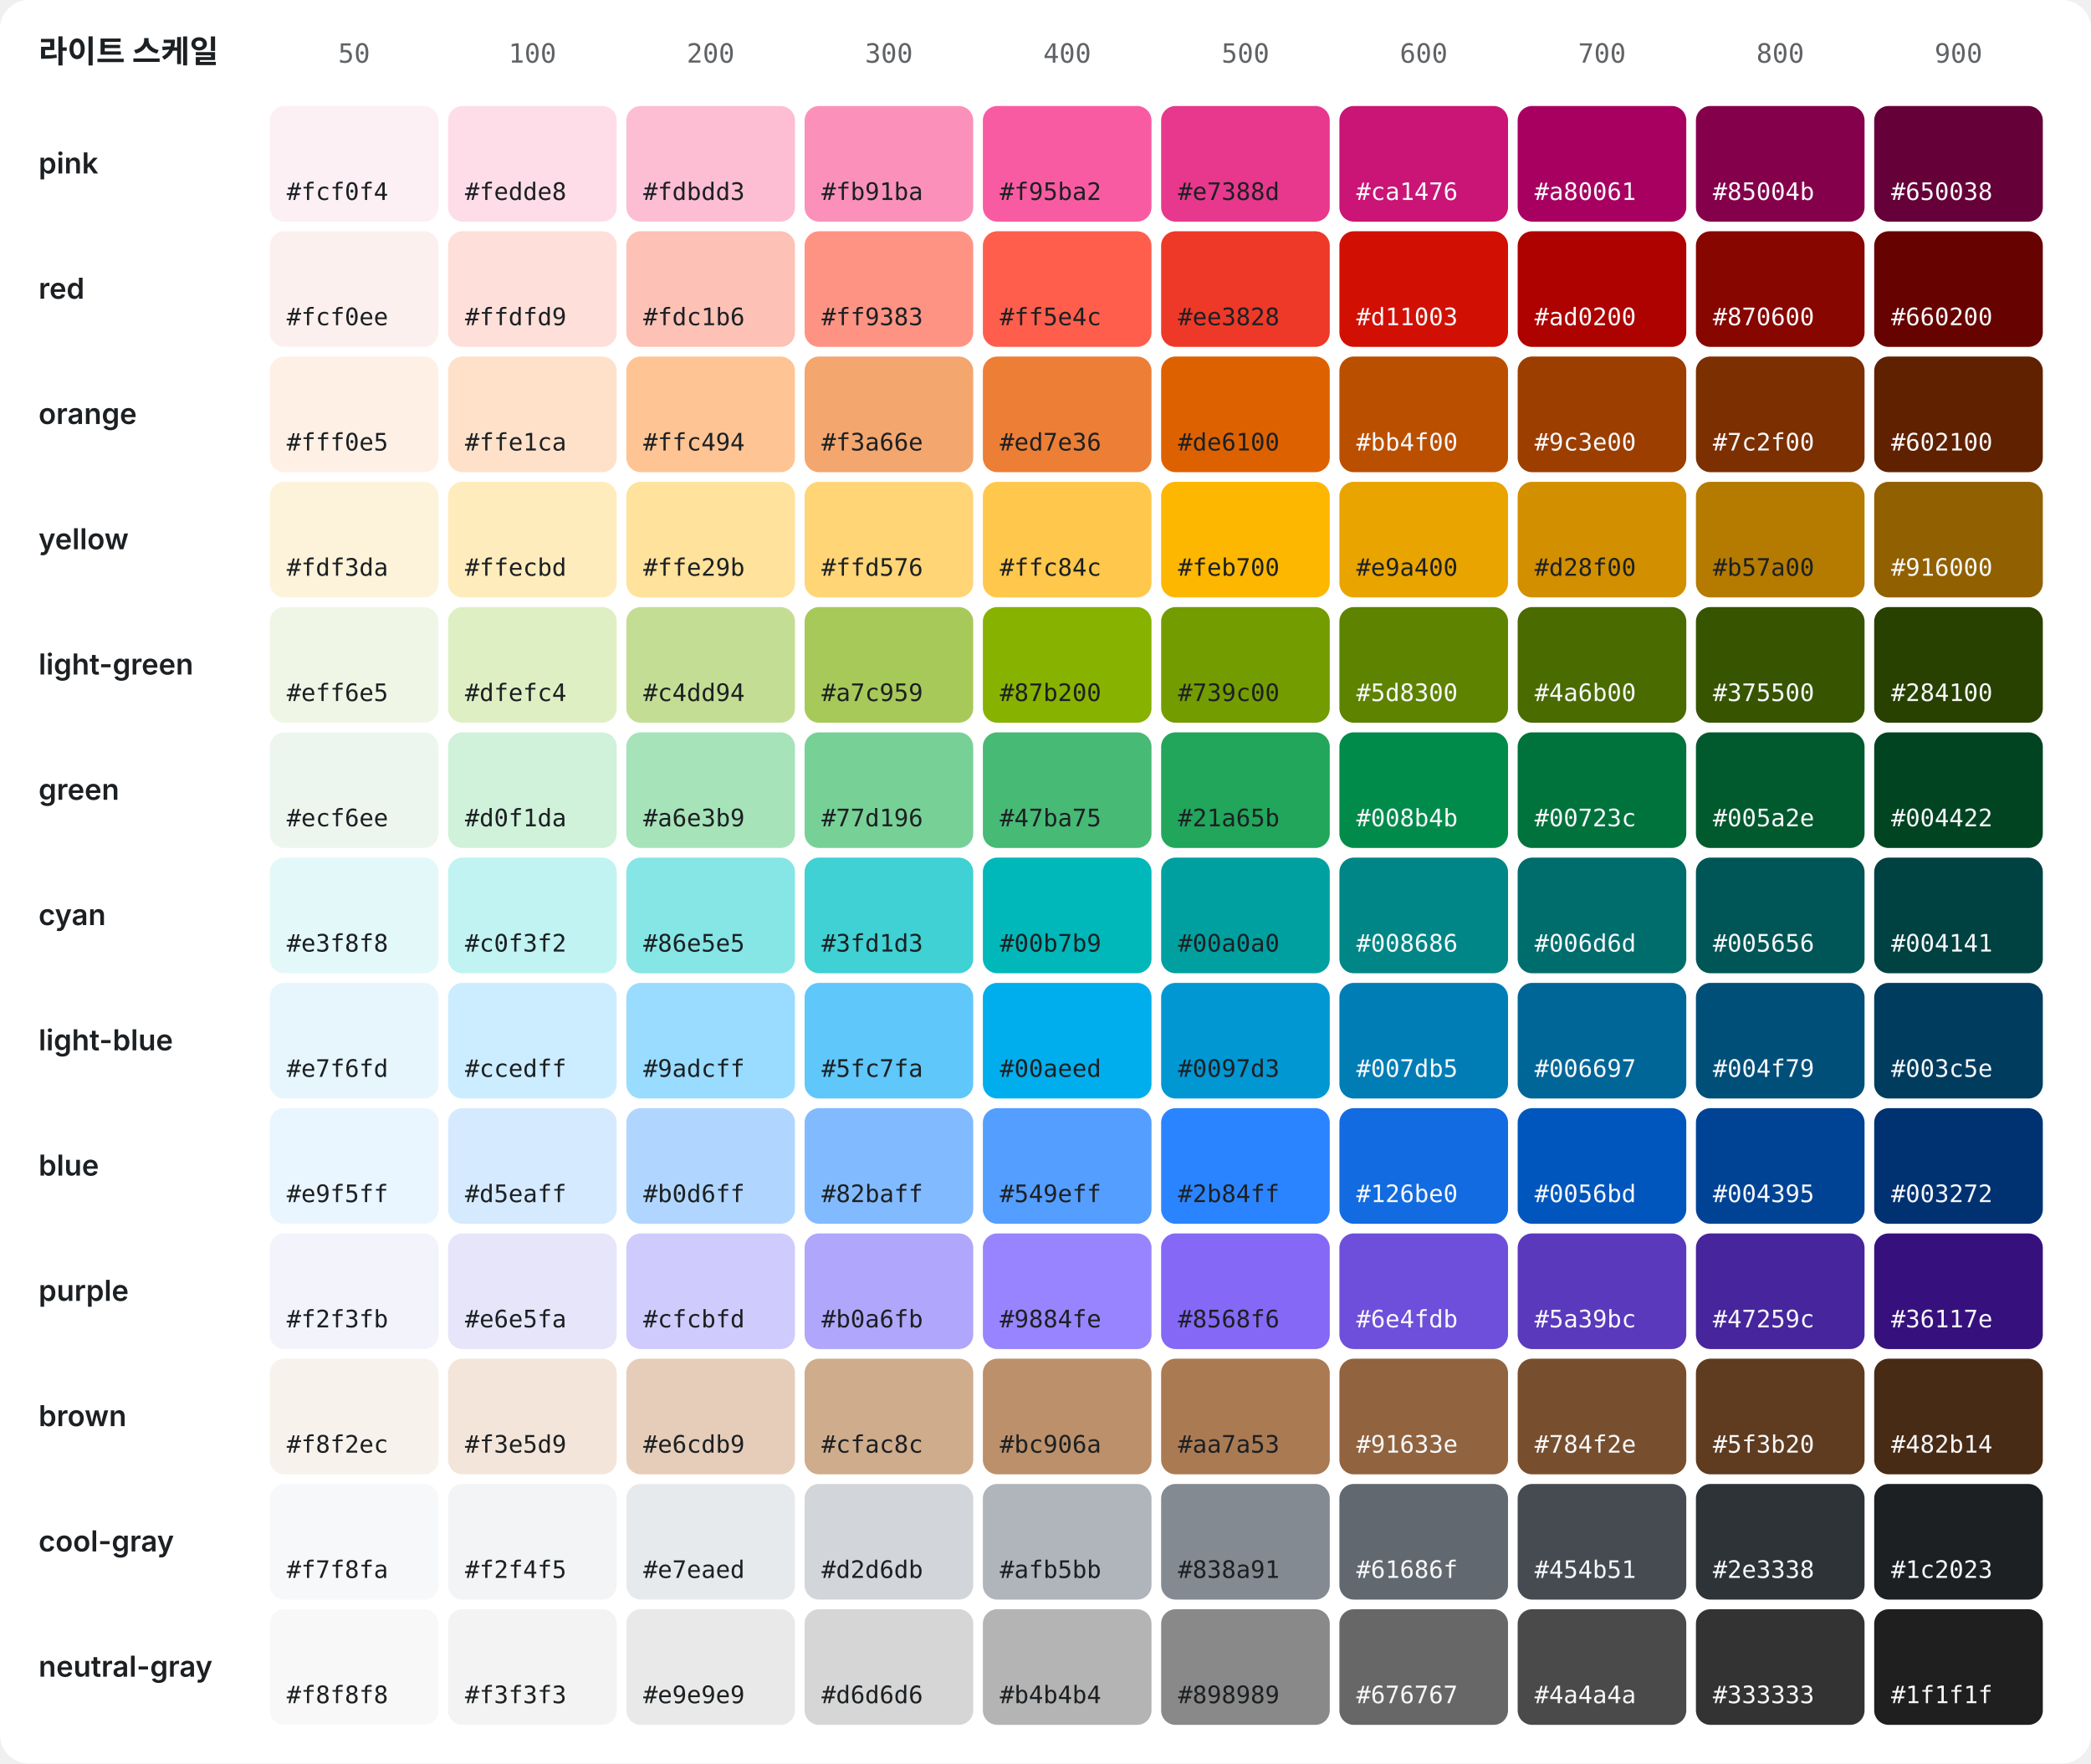
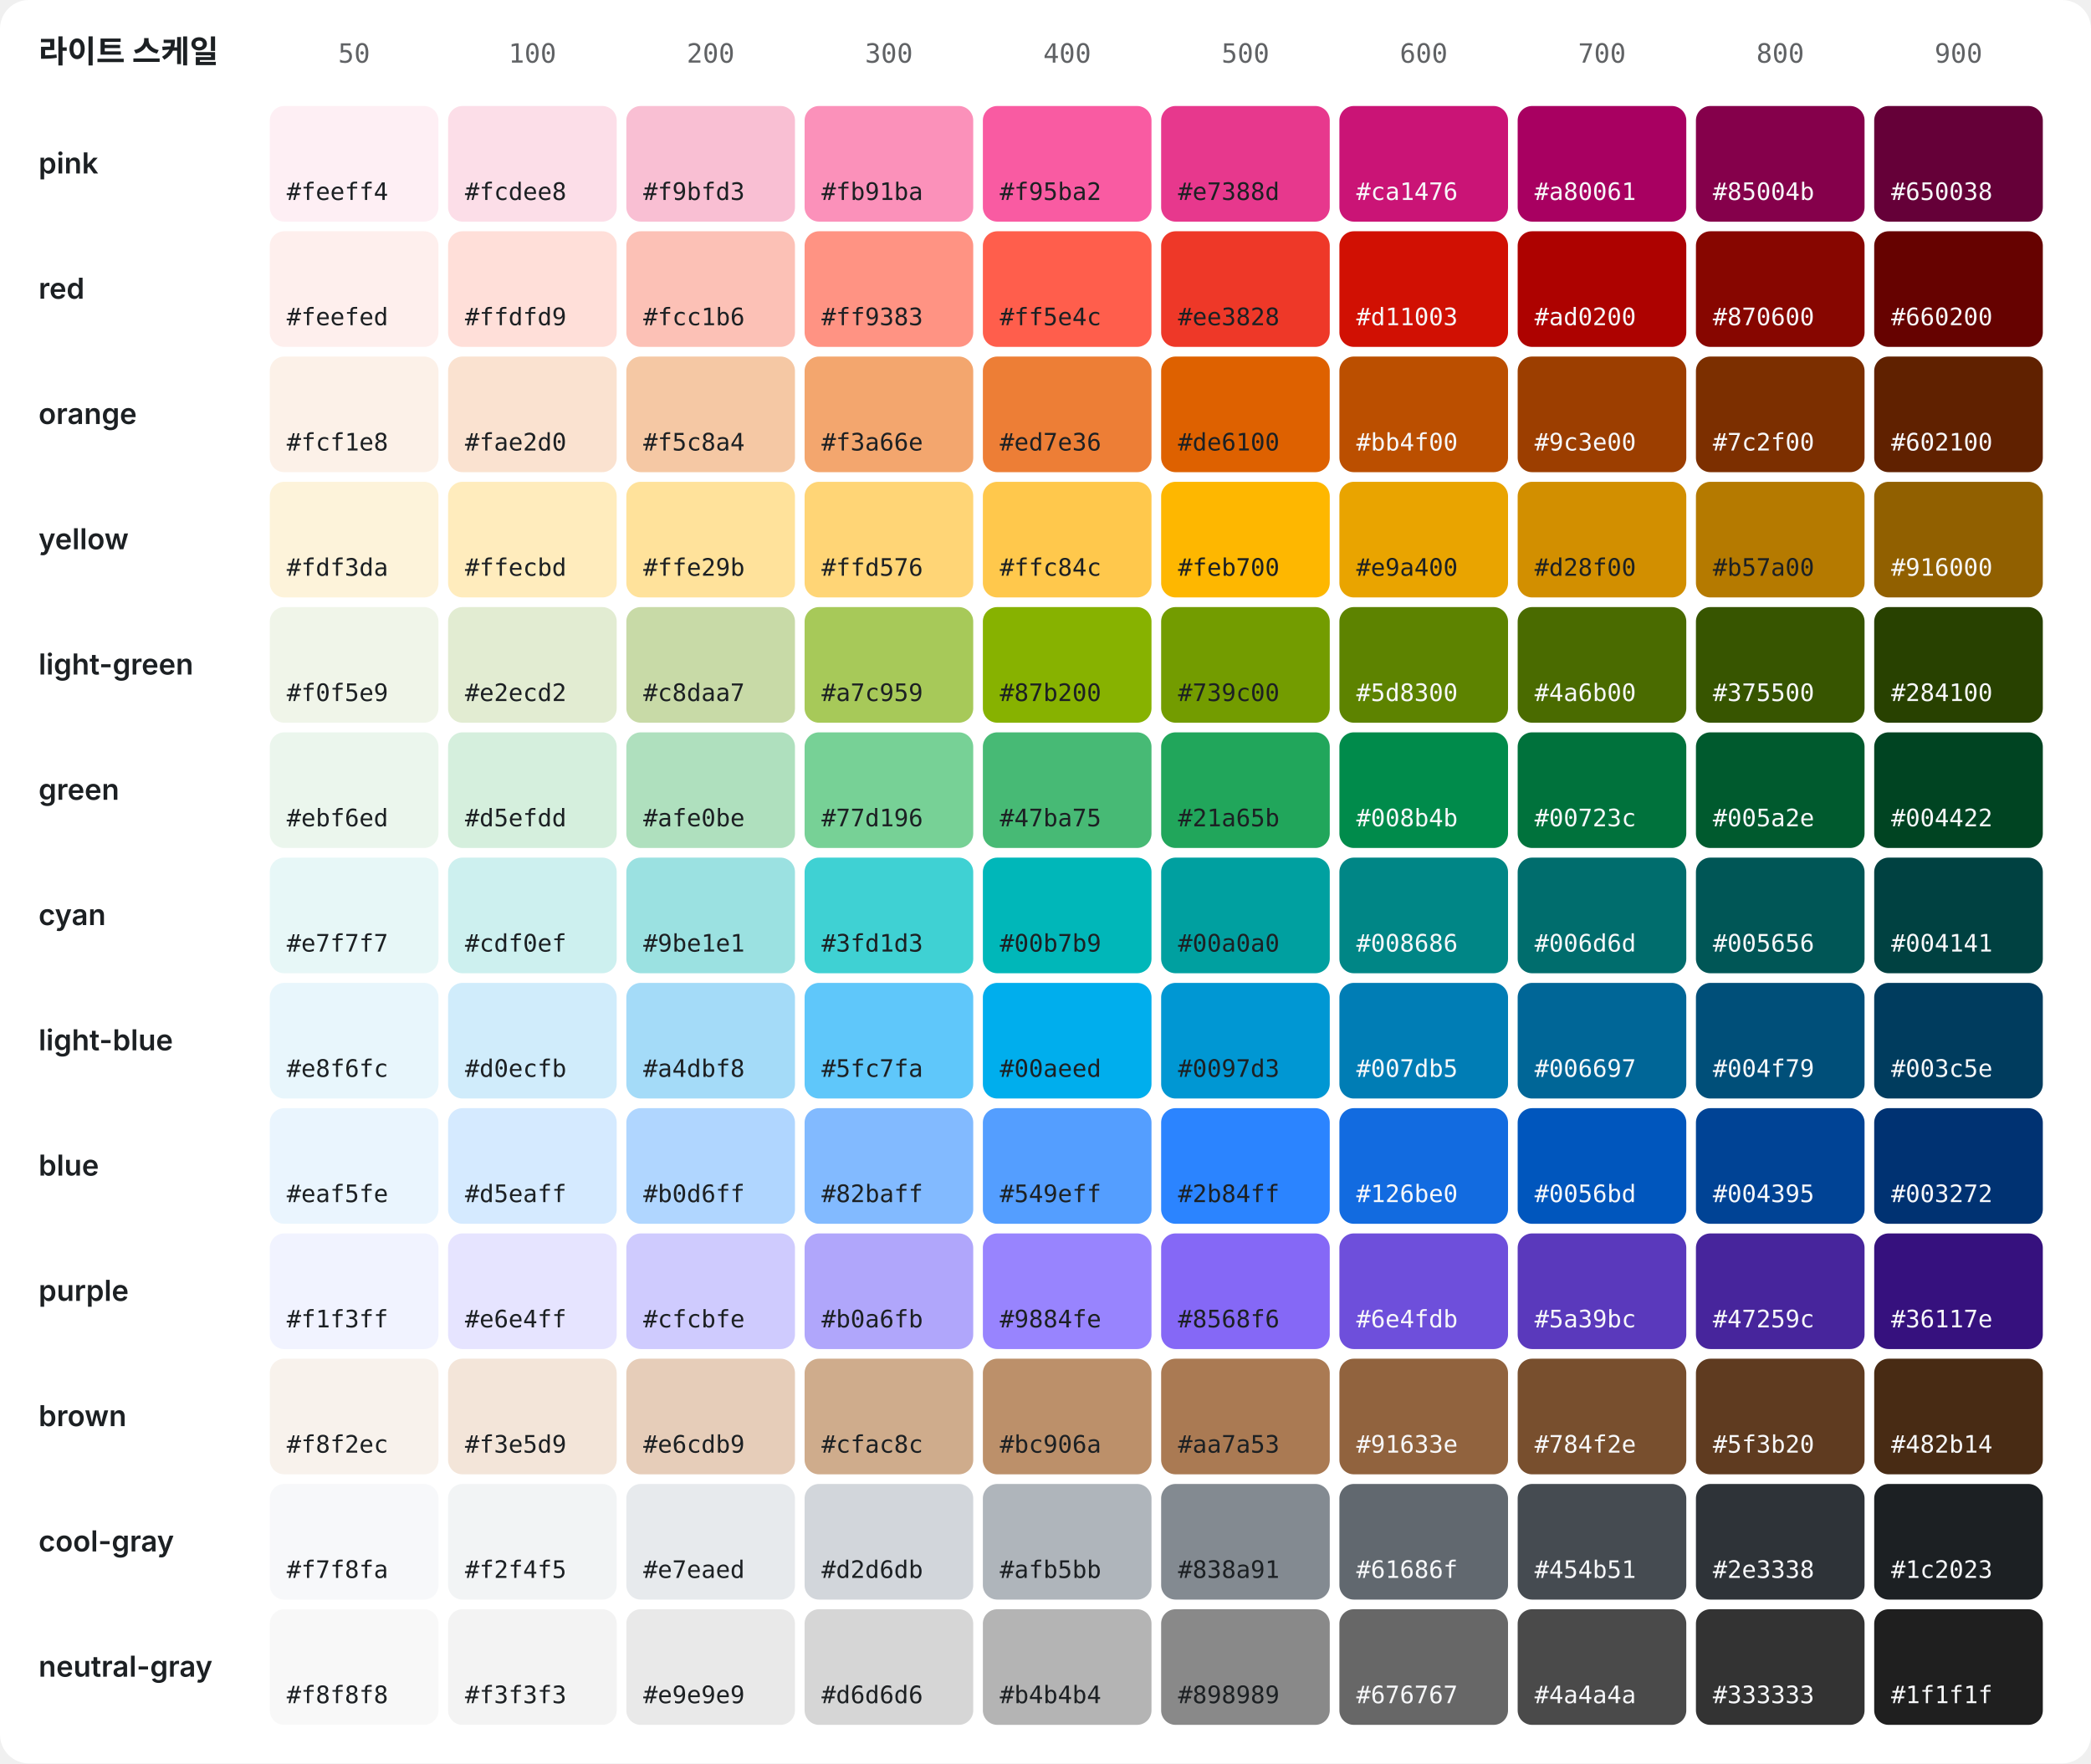
<svg xmlns="http://www.w3.org/2000/svg" width="868" height="732" viewBox="0 0 868 732">
  <rect width="868" height="732" rx="12" fill="#ffffff" />
  <text x="16" y="26" font-family="ui-sans-serif, system-ui, -apple-system, 'Apple SD Gothic Neo', sans-serif" font-size="13" font-weight="700" fill="#1c2023">라이트 스케일</text>
  <text x="147" y="26" text-anchor="middle" font-family="ui-monospace, SFMono-Regular, Menlo, monospace" font-size="11" fill="#1c2023" opacity="0.7">50</text>
  <text x="221" y="26" text-anchor="middle" font-family="ui-monospace, SFMono-Regular, Menlo, monospace" font-size="11" fill="#1c2023" opacity="0.7">100</text>
  <text x="295" y="26" text-anchor="middle" font-family="ui-monospace, SFMono-Regular, Menlo, monospace" font-size="11" fill="#1c2023" opacity="0.7">200</text>
  <text x="369" y="26" text-anchor="middle" font-family="ui-monospace, SFMono-Regular, Menlo, monospace" font-size="11" fill="#1c2023" opacity="0.7">300</text>
  <text x="443" y="26" text-anchor="middle" font-family="ui-monospace, SFMono-Regular, Menlo, monospace" font-size="11" fill="#1c2023" opacity="0.7">400</text>
  <text x="517" y="26" text-anchor="middle" font-family="ui-monospace, SFMono-Regular, Menlo, monospace" font-size="11" fill="#1c2023" opacity="0.7">500</text>
  <text x="591" y="26" text-anchor="middle" font-family="ui-monospace, SFMono-Regular, Menlo, monospace" font-size="11" fill="#1c2023" opacity="0.7">600</text>
  <text x="665" y="26" text-anchor="middle" font-family="ui-monospace, SFMono-Regular, Menlo, monospace" font-size="11" fill="#1c2023" opacity="0.7">700</text>
  <text x="739" y="26" text-anchor="middle" font-family="ui-monospace, SFMono-Regular, Menlo, monospace" font-size="11" fill="#1c2023" opacity="0.7">800</text>
  <text x="813" y="26" text-anchor="middle" font-family="ui-monospace, SFMono-Regular, Menlo, monospace" font-size="11" fill="#1c2023" opacity="0.7">900</text>
  <text x="16" y="72" font-family="ui-sans-serif, system-ui, -apple-system, 'Apple SD Gothic Neo', sans-serif" font-size="12" font-weight="600" fill="#1c2023">pink</text>
-   <rect x="112" y="44" width="70" height="48" rx="6" fill="#fcf0f4" />
-   <text x="119" y="83" font-family="ui-monospace, SFMono-Regular, Menlo, monospace" font-size="10" fill="#1c2023">#fcf0f4</text>
-   <rect x="186" y="44" width="70" height="48" rx="6" fill="#fedde8" />
-   <text x="193" y="83" font-family="ui-monospace, SFMono-Regular, Menlo, monospace" font-size="10" fill="#1c2023">#fedde8</text>
-   <rect x="260" y="44" width="70" height="48" rx="6" fill="#fdbdd3" />
-   <text x="267" y="83" font-family="ui-monospace, SFMono-Regular, Menlo, monospace" font-size="10" fill="#1c2023">#fdbdd3</text>
+   <rect x="112" y="44" width="70" height="48" rx="6" fill="#feeff4" />
+   <text x="119" y="83" font-family="ui-monospace, SFMono-Regular, Menlo, monospace" font-size="10" fill="#1c2023">#feeff4</text>
+   <rect x="186" y="44" width="70" height="48" rx="6" fill="#fcdee8" />
+   <text x="193" y="83" font-family="ui-monospace, SFMono-Regular, Menlo, monospace" font-size="10" fill="#1c2023">#fcdee8</text>
+   <rect x="260" y="44" width="70" height="48" rx="6" fill="#f9bfd3" />
+   <text x="267" y="83" font-family="ui-monospace, SFMono-Regular, Menlo, monospace" font-size="10" fill="#1c2023">#f9bfd3</text>
  <rect x="334" y="44" width="70" height="48" rx="6" fill="#fb91ba" />
  <text x="341" y="83" font-family="ui-monospace, SFMono-Regular, Menlo, monospace" font-size="10" fill="#1c2023">#fb91ba</text>
  <rect x="408" y="44" width="70" height="48" rx="6" fill="#f95ba2" />
  <text x="415" y="83" font-family="ui-monospace, SFMono-Regular, Menlo, monospace" font-size="10" fill="#1c2023">#f95ba2</text>
  <rect x="482" y="44" width="70" height="48" rx="6" fill="#e7388d" />
  <text x="489" y="83" font-family="ui-monospace, SFMono-Regular, Menlo, monospace" font-size="10" fill="#1c2023">#e7388d</text>
  <rect x="556" y="44" width="70" height="48" rx="6" fill="#ca1476" />
  <text x="563" y="83" font-family="ui-monospace, SFMono-Regular, Menlo, monospace" font-size="10" fill="#f7f8fa">#ca1476</text>
  <rect x="630" y="44" width="70" height="48" rx="6" fill="#a80061" />
  <text x="637" y="83" font-family="ui-monospace, SFMono-Regular, Menlo, monospace" font-size="10" fill="#f7f8fa">#a80061</text>
  <rect x="704" y="44" width="70" height="48" rx="6" fill="#85004b" />
  <text x="711" y="83" font-family="ui-monospace, SFMono-Regular, Menlo, monospace" font-size="10" fill="#f7f8fa">#85004b</text>
  <rect x="778" y="44" width="70" height="48" rx="6" fill="#650038" />
  <text x="785" y="83" font-family="ui-monospace, SFMono-Regular, Menlo, monospace" font-size="10" fill="#f7f8fa">#650038</text>
  <text x="16" y="124" font-family="ui-sans-serif, system-ui, -apple-system, 'Apple SD Gothic Neo', sans-serif" font-size="12" font-weight="600" fill="#1c2023">red</text>
-   <rect x="112" y="96" width="70" height="48" rx="6" fill="#fcf0ee" />
-   <text x="119" y="135" font-family="ui-monospace, SFMono-Regular, Menlo, monospace" font-size="10" fill="#1c2023">#fcf0ee</text>
+   <rect x="112" y="96" width="70" height="48" rx="6" fill="#feefed" />
+   <text x="119" y="135" font-family="ui-monospace, SFMono-Regular, Menlo, monospace" font-size="10" fill="#1c2023">#feefed</text>
  <rect x="186" y="96" width="70" height="48" rx="6" fill="#ffdfd9" />
  <text x="193" y="135" font-family="ui-monospace, SFMono-Regular, Menlo, monospace" font-size="10" fill="#1c2023">#ffdfd9</text>
-   <rect x="260" y="96" width="70" height="48" rx="6" fill="#fdc1b6" />
-   <text x="267" y="135" font-family="ui-monospace, SFMono-Regular, Menlo, monospace" font-size="10" fill="#1c2023">#fdc1b6</text>
+   <rect x="260" y="96" width="70" height="48" rx="6" fill="#fcc1b6" />
+   <text x="267" y="135" font-family="ui-monospace, SFMono-Regular, Menlo, monospace" font-size="10" fill="#1c2023">#fcc1b6</text>
  <rect x="334" y="96" width="70" height="48" rx="6" fill="#ff9383" />
  <text x="341" y="135" font-family="ui-monospace, SFMono-Regular, Menlo, monospace" font-size="10" fill="#1c2023">#ff9383</text>
  <rect x="408" y="96" width="70" height="48" rx="6" fill="#ff5e4c" />
  <text x="415" y="135" font-family="ui-monospace, SFMono-Regular, Menlo, monospace" font-size="10" fill="#1c2023">#ff5e4c</text>
  <rect x="482" y="96" width="70" height="48" rx="6" fill="#ee3828" />
  <text x="489" y="135" font-family="ui-monospace, SFMono-Regular, Menlo, monospace" font-size="10" fill="#1c2023">#ee3828</text>
  <rect x="556" y="96" width="70" height="48" rx="6" fill="#d11003" />
  <text x="563" y="135" font-family="ui-monospace, SFMono-Regular, Menlo, monospace" font-size="10" fill="#f7f8fa">#d11003</text>
  <rect x="630" y="96" width="70" height="48" rx="6" fill="#ad0200" />
  <text x="637" y="135" font-family="ui-monospace, SFMono-Regular, Menlo, monospace" font-size="10" fill="#f7f8fa">#ad0200</text>
  <rect x="704" y="96" width="70" height="48" rx="6" fill="#870600" />
  <text x="711" y="135" font-family="ui-monospace, SFMono-Regular, Menlo, monospace" font-size="10" fill="#f7f8fa">#870600</text>
  <rect x="778" y="96" width="70" height="48" rx="6" fill="#660200" />
  <text x="785" y="135" font-family="ui-monospace, SFMono-Regular, Menlo, monospace" font-size="10" fill="#f7f8fa">#660200</text>
  <text x="16" y="176" font-family="ui-sans-serif, system-ui, -apple-system, 'Apple SD Gothic Neo', sans-serif" font-size="12" font-weight="600" fill="#1c2023">orange</text>
-   <rect x="112" y="148" width="70" height="48" rx="6" fill="#fff0e5" />
-   <text x="119" y="187" font-family="ui-monospace, SFMono-Regular, Menlo, monospace" font-size="10" fill="#1c2023">#fff0e5</text>
-   <rect x="186" y="148" width="70" height="48" rx="6" fill="#ffe1ca" />
-   <text x="193" y="187" font-family="ui-monospace, SFMono-Regular, Menlo, monospace" font-size="10" fill="#1c2023">#ffe1ca</text>
-   <rect x="260" y="148" width="70" height="48" rx="6" fill="#ffc494" />
-   <text x="267" y="187" font-family="ui-monospace, SFMono-Regular, Menlo, monospace" font-size="10" fill="#1c2023">#ffc494</text>
+   <rect x="112" y="148" width="70" height="48" rx="6" fill="#fcf1e8" />
+   <text x="119" y="187" font-family="ui-monospace, SFMono-Regular, Menlo, monospace" font-size="10" fill="#1c2023">#fcf1e8</text>
+   <rect x="186" y="148" width="70" height="48" rx="6" fill="#fae2d0" />
+   <text x="193" y="187" font-family="ui-monospace, SFMono-Regular, Menlo, monospace" font-size="10" fill="#1c2023">#fae2d0</text>
+   <rect x="260" y="148" width="70" height="48" rx="6" fill="#f5c8a4" />
+   <text x="267" y="187" font-family="ui-monospace, SFMono-Regular, Menlo, monospace" font-size="10" fill="#1c2023">#f5c8a4</text>
  <rect x="334" y="148" width="70" height="48" rx="6" fill="#f3a66e" />
  <text x="341" y="187" font-family="ui-monospace, SFMono-Regular, Menlo, monospace" font-size="10" fill="#1c2023">#f3a66e</text>
  <rect x="408" y="148" width="70" height="48" rx="6" fill="#ed7e36" />
  <text x="415" y="187" font-family="ui-monospace, SFMono-Regular, Menlo, monospace" font-size="10" fill="#1c2023">#ed7e36</text>
  <rect x="482" y="148" width="70" height="48" rx="6" fill="#de6100" />
  <text x="489" y="187" font-family="ui-monospace, SFMono-Regular, Menlo, monospace" font-size="10" fill="#1c2023">#de6100</text>
  <rect x="556" y="148" width="70" height="48" rx="6" fill="#bb4f00" />
  <text x="563" y="187" font-family="ui-monospace, SFMono-Regular, Menlo, monospace" font-size="10" fill="#f7f8fa">#bb4f00</text>
  <rect x="630" y="148" width="70" height="48" rx="6" fill="#9c3e00" />
  <text x="637" y="187" font-family="ui-monospace, SFMono-Regular, Menlo, monospace" font-size="10" fill="#f7f8fa">#9c3e00</text>
  <rect x="704" y="148" width="70" height="48" rx="6" fill="#7c2f00" />
  <text x="711" y="187" font-family="ui-monospace, SFMono-Regular, Menlo, monospace" font-size="10" fill="#f7f8fa">#7c2f00</text>
  <rect x="778" y="148" width="70" height="48" rx="6" fill="#602100" />
  <text x="785" y="187" font-family="ui-monospace, SFMono-Regular, Menlo, monospace" font-size="10" fill="#f7f8fa">#602100</text>
  <text x="16" y="228" font-family="ui-sans-serif, system-ui, -apple-system, 'Apple SD Gothic Neo', sans-serif" font-size="12" font-weight="600" fill="#1c2023">yellow</text>
  <rect x="112" y="200" width="70" height="48" rx="6" fill="#fdf3da" />
  <text x="119" y="239" font-family="ui-monospace, SFMono-Regular, Menlo, monospace" font-size="10" fill="#1c2023">#fdf3da</text>
  <rect x="186" y="200" width="70" height="48" rx="6" fill="#ffecbd" />
  <text x="193" y="239" font-family="ui-monospace, SFMono-Regular, Menlo, monospace" font-size="10" fill="#1c2023">#ffecbd</text>
  <rect x="260" y="200" width="70" height="48" rx="6" fill="#ffe29b" />
  <text x="267" y="239" font-family="ui-monospace, SFMono-Regular, Menlo, monospace" font-size="10" fill="#1c2023">#ffe29b</text>
  <rect x="334" y="200" width="70" height="48" rx="6" fill="#ffd576" />
  <text x="341" y="239" font-family="ui-monospace, SFMono-Regular, Menlo, monospace" font-size="10" fill="#1c2023">#ffd576</text>
  <rect x="408" y="200" width="70" height="48" rx="6" fill="#ffc84c" />
  <text x="415" y="239" font-family="ui-monospace, SFMono-Regular, Menlo, monospace" font-size="10" fill="#1c2023">#ffc84c</text>
  <rect x="482" y="200" width="70" height="48" rx="6" fill="#feb700" />
  <text x="489" y="239" font-family="ui-monospace, SFMono-Regular, Menlo, monospace" font-size="10" fill="#1c2023">#feb700</text>
  <rect x="556" y="200" width="70" height="48" rx="6" fill="#e9a400" />
  <text x="563" y="239" font-family="ui-monospace, SFMono-Regular, Menlo, monospace" font-size="10" fill="#1c2023">#e9a400</text>
  <rect x="630" y="200" width="70" height="48" rx="6" fill="#d28f00" />
  <text x="637" y="239" font-family="ui-monospace, SFMono-Regular, Menlo, monospace" font-size="10" fill="#1c2023">#d28f00</text>
  <rect x="704" y="200" width="70" height="48" rx="6" fill="#b57a00" />
  <text x="711" y="239" font-family="ui-monospace, SFMono-Regular, Menlo, monospace" font-size="10" fill="#1c2023">#b57a00</text>
  <rect x="778" y="200" width="70" height="48" rx="6" fill="#916000" />
  <text x="785" y="239" font-family="ui-monospace, SFMono-Regular, Menlo, monospace" font-size="10" fill="#f7f8fa">#916000</text>
  <text x="16" y="280" font-family="ui-sans-serif, system-ui, -apple-system, 'Apple SD Gothic Neo', sans-serif" font-size="12" font-weight="600" fill="#1c2023">light-green</text>
-   <rect x="112" y="252" width="70" height="48" rx="6" fill="#eff6e5" />
-   <text x="119" y="291" font-family="ui-monospace, SFMono-Regular, Menlo, monospace" font-size="10" fill="#1c2023">#eff6e5</text>
-   <rect x="186" y="252" width="70" height="48" rx="6" fill="#dfefc4" />
-   <text x="193" y="291" font-family="ui-monospace, SFMono-Regular, Menlo, monospace" font-size="10" fill="#1c2023">#dfefc4</text>
-   <rect x="260" y="252" width="70" height="48" rx="6" fill="#c4dd94" />
-   <text x="267" y="291" font-family="ui-monospace, SFMono-Regular, Menlo, monospace" font-size="10" fill="#1c2023">#c4dd94</text>
+   <rect x="112" y="252" width="70" height="48" rx="6" fill="#f0f5e9" />
+   <text x="119" y="291" font-family="ui-monospace, SFMono-Regular, Menlo, monospace" font-size="10" fill="#1c2023">#f0f5e9</text>
+   <rect x="186" y="252" width="70" height="48" rx="6" fill="#e2ecd2" />
+   <text x="193" y="291" font-family="ui-monospace, SFMono-Regular, Menlo, monospace" font-size="10" fill="#1c2023">#e2ecd2</text>
+   <rect x="260" y="252" width="70" height="48" rx="6" fill="#c8daa7" />
+   <text x="267" y="291" font-family="ui-monospace, SFMono-Regular, Menlo, monospace" font-size="10" fill="#1c2023">#c8daa7</text>
  <rect x="334" y="252" width="70" height="48" rx="6" fill="#a7c959" />
  <text x="341" y="291" font-family="ui-monospace, SFMono-Regular, Menlo, monospace" font-size="10" fill="#1c2023">#a7c959</text>
  <rect x="408" y="252" width="70" height="48" rx="6" fill="#87b200" />
  <text x="415" y="291" font-family="ui-monospace, SFMono-Regular, Menlo, monospace" font-size="10" fill="#1c2023">#87b200</text>
  <rect x="482" y="252" width="70" height="48" rx="6" fill="#739c00" />
  <text x="489" y="291" font-family="ui-monospace, SFMono-Regular, Menlo, monospace" font-size="10" fill="#1c2023">#739c00</text>
  <rect x="556" y="252" width="70" height="48" rx="6" fill="#5d8300" />
  <text x="563" y="291" font-family="ui-monospace, SFMono-Regular, Menlo, monospace" font-size="10" fill="#f7f8fa">#5d8300</text>
  <rect x="630" y="252" width="70" height="48" rx="6" fill="#4a6b00" />
  <text x="637" y="291" font-family="ui-monospace, SFMono-Regular, Menlo, monospace" font-size="10" fill="#f7f8fa">#4a6b00</text>
  <rect x="704" y="252" width="70" height="48" rx="6" fill="#375500" />
  <text x="711" y="291" font-family="ui-monospace, SFMono-Regular, Menlo, monospace" font-size="10" fill="#f7f8fa">#375500</text>
  <rect x="778" y="252" width="70" height="48" rx="6" fill="#284100" />
  <text x="785" y="291" font-family="ui-monospace, SFMono-Regular, Menlo, monospace" font-size="10" fill="#f7f8fa">#284100</text>
  <text x="16" y="332" font-family="ui-sans-serif, system-ui, -apple-system, 'Apple SD Gothic Neo', sans-serif" font-size="12" font-weight="600" fill="#1c2023">green</text>
-   <rect x="112" y="304" width="70" height="48" rx="6" fill="#ecf6ee" />
-   <text x="119" y="343" font-family="ui-monospace, SFMono-Regular, Menlo, monospace" font-size="10" fill="#1c2023">#ecf6ee</text>
-   <rect x="186" y="304" width="70" height="48" rx="6" fill="#d0f1da" />
-   <text x="193" y="343" font-family="ui-monospace, SFMono-Regular, Menlo, monospace" font-size="10" fill="#1c2023">#d0f1da</text>
-   <rect x="260" y="304" width="70" height="48" rx="6" fill="#a6e3b9" />
-   <text x="267" y="343" font-family="ui-monospace, SFMono-Regular, Menlo, monospace" font-size="10" fill="#1c2023">#a6e3b9</text>
+   <rect x="112" y="304" width="70" height="48" rx="6" fill="#ebf6ed" />
+   <text x="119" y="343" font-family="ui-monospace, SFMono-Regular, Menlo, monospace" font-size="10" fill="#1c2023">#ebf6ed</text>
+   <rect x="186" y="304" width="70" height="48" rx="6" fill="#d5efdd" />
+   <text x="193" y="343" font-family="ui-monospace, SFMono-Regular, Menlo, monospace" font-size="10" fill="#1c2023">#d5efdd</text>
+   <rect x="260" y="304" width="70" height="48" rx="6" fill="#afe0be" />
+   <text x="267" y="343" font-family="ui-monospace, SFMono-Regular, Menlo, monospace" font-size="10" fill="#1c2023">#afe0be</text>
  <rect x="334" y="304" width="70" height="48" rx="6" fill="#77d196" />
  <text x="341" y="343" font-family="ui-monospace, SFMono-Regular, Menlo, monospace" font-size="10" fill="#1c2023">#77d196</text>
  <rect x="408" y="304" width="70" height="48" rx="6" fill="#47ba75" />
  <text x="415" y="343" font-family="ui-monospace, SFMono-Regular, Menlo, monospace" font-size="10" fill="#1c2023">#47ba75</text>
  <rect x="482" y="304" width="70" height="48" rx="6" fill="#21a65b" />
  <text x="489" y="343" font-family="ui-monospace, SFMono-Regular, Menlo, monospace" font-size="10" fill="#1c2023">#21a65b</text>
  <rect x="556" y="304" width="70" height="48" rx="6" fill="#008b4b" />
  <text x="563" y="343" font-family="ui-monospace, SFMono-Regular, Menlo, monospace" font-size="10" fill="#f7f8fa">#008b4b</text>
  <rect x="630" y="304" width="70" height="48" rx="6" fill="#00723c" />
  <text x="637" y="343" font-family="ui-monospace, SFMono-Regular, Menlo, monospace" font-size="10" fill="#f7f8fa">#00723c</text>
  <rect x="704" y="304" width="70" height="48" rx="6" fill="#005a2e" />
  <text x="711" y="343" font-family="ui-monospace, SFMono-Regular, Menlo, monospace" font-size="10" fill="#f7f8fa">#005a2e</text>
  <rect x="778" y="304" width="70" height="48" rx="6" fill="#004422" />
  <text x="785" y="343" font-family="ui-monospace, SFMono-Regular, Menlo, monospace" font-size="10" fill="#f7f8fa">#004422</text>
  <text x="16" y="384" font-family="ui-sans-serif, system-ui, -apple-system, 'Apple SD Gothic Neo', sans-serif" font-size="12" font-weight="600" fill="#1c2023">cyan</text>
-   <rect x="112" y="356" width="70" height="48" rx="6" fill="#e3f8f8" />
-   <text x="119" y="395" font-family="ui-monospace, SFMono-Regular, Menlo, monospace" font-size="10" fill="#1c2023">#e3f8f8</text>
-   <rect x="186" y="356" width="70" height="48" rx="6" fill="#c0f3f2" />
-   <text x="193" y="395" font-family="ui-monospace, SFMono-Regular, Menlo, monospace" font-size="10" fill="#1c2023">#c0f3f2</text>
-   <rect x="260" y="356" width="70" height="48" rx="6" fill="#86e5e5" />
-   <text x="267" y="395" font-family="ui-monospace, SFMono-Regular, Menlo, monospace" font-size="10" fill="#1c2023">#86e5e5</text>
+   <rect x="112" y="356" width="70" height="48" rx="6" fill="#e7f7f7" />
+   <text x="119" y="395" font-family="ui-monospace, SFMono-Regular, Menlo, monospace" font-size="10" fill="#1c2023">#e7f7f7</text>
+   <rect x="186" y="356" width="70" height="48" rx="6" fill="#cdf0ef" />
+   <text x="193" y="395" font-family="ui-monospace, SFMono-Regular, Menlo, monospace" font-size="10" fill="#1c2023">#cdf0ef</text>
+   <rect x="260" y="356" width="70" height="48" rx="6" fill="#9be1e1" />
+   <text x="267" y="395" font-family="ui-monospace, SFMono-Regular, Menlo, monospace" font-size="10" fill="#1c2023">#9be1e1</text>
  <rect x="334" y="356" width="70" height="48" rx="6" fill="#3fd1d3" />
  <text x="341" y="395" font-family="ui-monospace, SFMono-Regular, Menlo, monospace" font-size="10" fill="#1c2023">#3fd1d3</text>
  <rect x="408" y="356" width="70" height="48" rx="6" fill="#00b7b9" />
  <text x="415" y="395" font-family="ui-monospace, SFMono-Regular, Menlo, monospace" font-size="10" fill="#1c2023">#00b7b9</text>
  <rect x="482" y="356" width="70" height="48" rx="6" fill="#00a0a0" />
  <text x="489" y="395" font-family="ui-monospace, SFMono-Regular, Menlo, monospace" font-size="10" fill="#1c2023">#00a0a0</text>
  <rect x="556" y="356" width="70" height="48" rx="6" fill="#008686" />
  <text x="563" y="395" font-family="ui-monospace, SFMono-Regular, Menlo, monospace" font-size="10" fill="#f7f8fa">#008686</text>
  <rect x="630" y="356" width="70" height="48" rx="6" fill="#006d6d" />
  <text x="637" y="395" font-family="ui-monospace, SFMono-Regular, Menlo, monospace" font-size="10" fill="#f7f8fa">#006d6d</text>
  <rect x="704" y="356" width="70" height="48" rx="6" fill="#005656" />
  <text x="711" y="395" font-family="ui-monospace, SFMono-Regular, Menlo, monospace" font-size="10" fill="#f7f8fa">#005656</text>
  <rect x="778" y="356" width="70" height="48" rx="6" fill="#004141" />
  <text x="785" y="395" font-family="ui-monospace, SFMono-Regular, Menlo, monospace" font-size="10" fill="#f7f8fa">#004141</text>
  <text x="16" y="436" font-family="ui-sans-serif, system-ui, -apple-system, 'Apple SD Gothic Neo', sans-serif" font-size="12" font-weight="600" fill="#1c2023">light-blue</text>
-   <rect x="112" y="408" width="70" height="48" rx="6" fill="#e7f6fd" />
-   <text x="119" y="447" font-family="ui-monospace, SFMono-Regular, Menlo, monospace" font-size="10" fill="#1c2023">#e7f6fd</text>
-   <rect x="186" y="408" width="70" height="48" rx="6" fill="#ccedff" />
-   <text x="193" y="447" font-family="ui-monospace, SFMono-Regular, Menlo, monospace" font-size="10" fill="#1c2023">#ccedff</text>
-   <rect x="260" y="408" width="70" height="48" rx="6" fill="#9adcff" />
-   <text x="267" y="447" font-family="ui-monospace, SFMono-Regular, Menlo, monospace" font-size="10" fill="#1c2023">#9adcff</text>
+   <rect x="112" y="408" width="70" height="48" rx="6" fill="#e8f6fc" />
+   <text x="119" y="447" font-family="ui-monospace, SFMono-Regular, Menlo, monospace" font-size="10" fill="#1c2023">#e8f6fc</text>
+   <rect x="186" y="408" width="70" height="48" rx="6" fill="#d0ecfb" />
+   <text x="193" y="447" font-family="ui-monospace, SFMono-Regular, Menlo, monospace" font-size="10" fill="#1c2023">#d0ecfb</text>
+   <rect x="260" y="408" width="70" height="48" rx="6" fill="#a4dbf8" />
+   <text x="267" y="447" font-family="ui-monospace, SFMono-Regular, Menlo, monospace" font-size="10" fill="#1c2023">#a4dbf8</text>
  <rect x="334" y="408" width="70" height="48" rx="6" fill="#5fc7fa" />
  <text x="341" y="447" font-family="ui-monospace, SFMono-Regular, Menlo, monospace" font-size="10" fill="#1c2023">#5fc7fa</text>
  <rect x="408" y="408" width="70" height="48" rx="6" fill="#00aeed" />
  <text x="415" y="447" font-family="ui-monospace, SFMono-Regular, Menlo, monospace" font-size="10" fill="#1c2023">#00aeed</text>
  <rect x="482" y="408" width="70" height="48" rx="6" fill="#0097d3" />
  <text x="489" y="447" font-family="ui-monospace, SFMono-Regular, Menlo, monospace" font-size="10" fill="#1c2023">#0097d3</text>
  <rect x="556" y="408" width="70" height="48" rx="6" fill="#007db5" />
  <text x="563" y="447" font-family="ui-monospace, SFMono-Regular, Menlo, monospace" font-size="10" fill="#f7f8fa">#007db5</text>
  <rect x="630" y="408" width="70" height="48" rx="6" fill="#006697" />
  <text x="637" y="447" font-family="ui-monospace, SFMono-Regular, Menlo, monospace" font-size="10" fill="#f7f8fa">#006697</text>
  <rect x="704" y="408" width="70" height="48" rx="6" fill="#004f79" />
  <text x="711" y="447" font-family="ui-monospace, SFMono-Regular, Menlo, monospace" font-size="10" fill="#f7f8fa">#004f79</text>
  <rect x="778" y="408" width="70" height="48" rx="6" fill="#003c5e" />
  <text x="785" y="447" font-family="ui-monospace, SFMono-Regular, Menlo, monospace" font-size="10" fill="#f7f8fa">#003c5e</text>
  <text x="16" y="488" font-family="ui-sans-serif, system-ui, -apple-system, 'Apple SD Gothic Neo', sans-serif" font-size="12" font-weight="600" fill="#1c2023">blue</text>
-   <rect x="112" y="460" width="70" height="48" rx="6" fill="#e9f5ff" />
-   <text x="119" y="499" font-family="ui-monospace, SFMono-Regular, Menlo, monospace" font-size="10" fill="#1c2023">#e9f5ff</text>
+   <rect x="112" y="460" width="70" height="48" rx="6" fill="#eaf5fe" />
+   <text x="119" y="499" font-family="ui-monospace, SFMono-Regular, Menlo, monospace" font-size="10" fill="#1c2023">#eaf5fe</text>
  <rect x="186" y="460" width="70" height="48" rx="6" fill="#d5eaff" />
  <text x="193" y="499" font-family="ui-monospace, SFMono-Regular, Menlo, monospace" font-size="10" fill="#1c2023">#d5eaff</text>
  <rect x="260" y="460" width="70" height="48" rx="6" fill="#b0d6ff" />
  <text x="267" y="499" font-family="ui-monospace, SFMono-Regular, Menlo, monospace" font-size="10" fill="#1c2023">#b0d6ff</text>
  <rect x="334" y="460" width="70" height="48" rx="6" fill="#82baff" />
  <text x="341" y="499" font-family="ui-monospace, SFMono-Regular, Menlo, monospace" font-size="10" fill="#1c2023">#82baff</text>
  <rect x="408" y="460" width="70" height="48" rx="6" fill="#549eff" />
  <text x="415" y="499" font-family="ui-monospace, SFMono-Regular, Menlo, monospace" font-size="10" fill="#1c2023">#549eff</text>
  <rect x="482" y="460" width="70" height="48" rx="6" fill="#2b84ff" />
  <text x="489" y="499" font-family="ui-monospace, SFMono-Regular, Menlo, monospace" font-size="10" fill="#1c2023">#2b84ff</text>
  <rect x="556" y="460" width="70" height="48" rx="6" fill="#126be0" />
  <text x="563" y="499" font-family="ui-monospace, SFMono-Regular, Menlo, monospace" font-size="10" fill="#f7f8fa">#126be0</text>
  <rect x="630" y="460" width="70" height="48" rx="6" fill="#0056bd" />
  <text x="637" y="499" font-family="ui-monospace, SFMono-Regular, Menlo, monospace" font-size="10" fill="#f7f8fa">#0056bd</text>
  <rect x="704" y="460" width="70" height="48" rx="6" fill="#004395" />
  <text x="711" y="499" font-family="ui-monospace, SFMono-Regular, Menlo, monospace" font-size="10" fill="#f7f8fa">#004395</text>
  <rect x="778" y="460" width="70" height="48" rx="6" fill="#003272" />
  <text x="785" y="499" font-family="ui-monospace, SFMono-Regular, Menlo, monospace" font-size="10" fill="#f7f8fa">#003272</text>
  <text x="16" y="540" font-family="ui-sans-serif, system-ui, -apple-system, 'Apple SD Gothic Neo', sans-serif" font-size="12" font-weight="600" fill="#1c2023">purple</text>
-   <rect x="112" y="512" width="70" height="48" rx="6" fill="#f2f3fb" />
-   <text x="119" y="551" font-family="ui-monospace, SFMono-Regular, Menlo, monospace" font-size="10" fill="#1c2023">#f2f3fb</text>
-   <rect x="186" y="512" width="70" height="48" rx="6" fill="#e6e5fa" />
-   <text x="193" y="551" font-family="ui-monospace, SFMono-Regular, Menlo, monospace" font-size="10" fill="#1c2023">#e6e5fa</text>
-   <rect x="260" y="512" width="70" height="48" rx="6" fill="#cfcbfd" />
-   <text x="267" y="551" font-family="ui-monospace, SFMono-Regular, Menlo, monospace" font-size="10" fill="#1c2023">#cfcbfd</text>
+   <rect x="112" y="512" width="70" height="48" rx="6" fill="#f1f3ff" />
+   <text x="119" y="551" font-family="ui-monospace, SFMono-Regular, Menlo, monospace" font-size="10" fill="#1c2023">#f1f3ff</text>
+   <rect x="186" y="512" width="70" height="48" rx="6" fill="#e6e4ff" />
+   <text x="193" y="551" font-family="ui-monospace, SFMono-Regular, Menlo, monospace" font-size="10" fill="#1c2023">#e6e4ff</text>
+   <rect x="260" y="512" width="70" height="48" rx="6" fill="#cfcbfe" />
+   <text x="267" y="551" font-family="ui-monospace, SFMono-Regular, Menlo, monospace" font-size="10" fill="#1c2023">#cfcbfe</text>
  <rect x="334" y="512" width="70" height="48" rx="6" fill="#b0a6fb" />
  <text x="341" y="551" font-family="ui-monospace, SFMono-Regular, Menlo, monospace" font-size="10" fill="#1c2023">#b0a6fb</text>
  <rect x="408" y="512" width="70" height="48" rx="6" fill="#9884fe" />
  <text x="415" y="551" font-family="ui-monospace, SFMono-Regular, Menlo, monospace" font-size="10" fill="#1c2023">#9884fe</text>
  <rect x="482" y="512" width="70" height="48" rx="6" fill="#8568f6" />
  <text x="489" y="551" font-family="ui-monospace, SFMono-Regular, Menlo, monospace" font-size="10" fill="#1c2023">#8568f6</text>
  <rect x="556" y="512" width="70" height="48" rx="6" fill="#6e4fdb" />
  <text x="563" y="551" font-family="ui-monospace, SFMono-Regular, Menlo, monospace" font-size="10" fill="#f7f8fa">#6e4fdb</text>
  <rect x="630" y="512" width="70" height="48" rx="6" fill="#5a39bc" />
  <text x="637" y="551" font-family="ui-monospace, SFMono-Regular, Menlo, monospace" font-size="10" fill="#f7f8fa">#5a39bc</text>
  <rect x="704" y="512" width="70" height="48" rx="6" fill="#47259c" />
  <text x="711" y="551" font-family="ui-monospace, SFMono-Regular, Menlo, monospace" font-size="10" fill="#f7f8fa">#47259c</text>
  <rect x="778" y="512" width="70" height="48" rx="6" fill="#36117e" />
  <text x="785" y="551" font-family="ui-monospace, SFMono-Regular, Menlo, monospace" font-size="10" fill="#f7f8fa">#36117e</text>
  <text x="16" y="592" font-family="ui-sans-serif, system-ui, -apple-system, 'Apple SD Gothic Neo', sans-serif" font-size="12" font-weight="600" fill="#1c2023">brown</text>
  <rect x="112" y="564" width="70" height="48" rx="6" fill="#f8f2ec" />
  <text x="119" y="603" font-family="ui-monospace, SFMono-Regular, Menlo, monospace" font-size="10" fill="#1c2023">#f8f2ec</text>
  <rect x="186" y="564" width="70" height="48" rx="6" fill="#f3e5d9" />
  <text x="193" y="603" font-family="ui-monospace, SFMono-Regular, Menlo, monospace" font-size="10" fill="#1c2023">#f3e5d9</text>
  <rect x="260" y="564" width="70" height="48" rx="6" fill="#e6cdb9" />
  <text x="267" y="603" font-family="ui-monospace, SFMono-Regular, Menlo, monospace" font-size="10" fill="#1c2023">#e6cdb9</text>
  <rect x="334" y="564" width="70" height="48" rx="6" fill="#cfac8c" />
  <text x="341" y="603" font-family="ui-monospace, SFMono-Regular, Menlo, monospace" font-size="10" fill="#1c2023">#cfac8c</text>
  <rect x="408" y="564" width="70" height="48" rx="6" fill="#bc906a" />
  <text x="415" y="603" font-family="ui-monospace, SFMono-Regular, Menlo, monospace" font-size="10" fill="#1c2023">#bc906a</text>
  <rect x="482" y="564" width="70" height="48" rx="6" fill="#aa7a53" />
  <text x="489" y="603" font-family="ui-monospace, SFMono-Regular, Menlo, monospace" font-size="10" fill="#1c2023">#aa7a53</text>
  <rect x="556" y="564" width="70" height="48" rx="6" fill="#91633e" />
  <text x="563" y="603" font-family="ui-monospace, SFMono-Regular, Menlo, monospace" font-size="10" fill="#f7f8fa">#91633e</text>
  <rect x="630" y="564" width="70" height="48" rx="6" fill="#784f2e" />
  <text x="637" y="603" font-family="ui-monospace, SFMono-Regular, Menlo, monospace" font-size="10" fill="#f7f8fa">#784f2e</text>
  <rect x="704" y="564" width="70" height="48" rx="6" fill="#5f3b20" />
  <text x="711" y="603" font-family="ui-monospace, SFMono-Regular, Menlo, monospace" font-size="10" fill="#f7f8fa">#5f3b20</text>
  <rect x="778" y="564" width="70" height="48" rx="6" fill="#482b14" />
  <text x="785" y="603" font-family="ui-monospace, SFMono-Regular, Menlo, monospace" font-size="10" fill="#f7f8fa">#482b14</text>
  <text x="16" y="644" font-family="ui-sans-serif, system-ui, -apple-system, 'Apple SD Gothic Neo', sans-serif" font-size="12" font-weight="600" fill="#1c2023">cool-gray</text>
  <rect x="112" y="616" width="70" height="48" rx="6" fill="#f7f8fa" />
  <text x="119" y="655" font-family="ui-monospace, SFMono-Regular, Menlo, monospace" font-size="10" fill="#1c2023">#f7f8fa</text>
  <rect x="186" y="616" width="70" height="48" rx="6" fill="#f2f4f5" />
  <text x="193" y="655" font-family="ui-monospace, SFMono-Regular, Menlo, monospace" font-size="10" fill="#1c2023">#f2f4f5</text>
  <rect x="260" y="616" width="70" height="48" rx="6" fill="#e7eaed" />
  <text x="267" y="655" font-family="ui-monospace, SFMono-Regular, Menlo, monospace" font-size="10" fill="#1c2023">#e7eaed</text>
  <rect x="334" y="616" width="70" height="48" rx="6" fill="#d2d6db" />
  <text x="341" y="655" font-family="ui-monospace, SFMono-Regular, Menlo, monospace" font-size="10" fill="#1c2023">#d2d6db</text>
  <rect x="408" y="616" width="70" height="48" rx="6" fill="#afb5bb" />
  <text x="415" y="655" font-family="ui-monospace, SFMono-Regular, Menlo, monospace" font-size="10" fill="#1c2023">#afb5bb</text>
  <rect x="482" y="616" width="70" height="48" rx="6" fill="#838a91" />
  <text x="489" y="655" font-family="ui-monospace, SFMono-Regular, Menlo, monospace" font-size="10" fill="#1c2023">#838a91</text>
  <rect x="556" y="616" width="70" height="48" rx="6" fill="#61686f" />
  <text x="563" y="655" font-family="ui-monospace, SFMono-Regular, Menlo, monospace" font-size="10" fill="#f7f8fa">#61686f</text>
  <rect x="630" y="616" width="70" height="48" rx="6" fill="#454b51" />
  <text x="637" y="655" font-family="ui-monospace, SFMono-Regular, Menlo, monospace" font-size="10" fill="#f7f8fa">#454b51</text>
  <rect x="704" y="616" width="70" height="48" rx="6" fill="#2e3338" />
  <text x="711" y="655" font-family="ui-monospace, SFMono-Regular, Menlo, monospace" font-size="10" fill="#f7f8fa">#2e3338</text>
  <rect x="778" y="616" width="70" height="48" rx="6" fill="#1c2023" />
  <text x="785" y="655" font-family="ui-monospace, SFMono-Regular, Menlo, monospace" font-size="10" fill="#f7f8fa">#1c2023</text>
  <text x="16" y="696" font-family="ui-sans-serif, system-ui, -apple-system, 'Apple SD Gothic Neo', sans-serif" font-size="12" font-weight="600" fill="#1c2023">neutral-gray</text>
  <rect x="112" y="668" width="70" height="48" rx="6" fill="#f8f8f8" />
  <text x="119" y="707" font-family="ui-monospace, SFMono-Regular, Menlo, monospace" font-size="10" fill="#1c2023">#f8f8f8</text>
  <rect x="186" y="668" width="70" height="48" rx="6" fill="#f3f3f3" />
  <text x="193" y="707" font-family="ui-monospace, SFMono-Regular, Menlo, monospace" font-size="10" fill="#1c2023">#f3f3f3</text>
  <rect x="260" y="668" width="70" height="48" rx="6" fill="#e9e9e9" />
  <text x="267" y="707" font-family="ui-monospace, SFMono-Regular, Menlo, monospace" font-size="10" fill="#1c2023">#e9e9e9</text>
  <rect x="334" y="668" width="70" height="48" rx="6" fill="#d6d6d6" />
  <text x="341" y="707" font-family="ui-monospace, SFMono-Regular, Menlo, monospace" font-size="10" fill="#1c2023">#d6d6d6</text>
  <rect x="408" y="668" width="70" height="48" rx="6" fill="#b4b4b4" />
  <text x="415" y="707" font-family="ui-monospace, SFMono-Regular, Menlo, monospace" font-size="10" fill="#1c2023">#b4b4b4</text>
  <rect x="482" y="668" width="70" height="48" rx="6" fill="#898989" />
  <text x="489" y="707" font-family="ui-monospace, SFMono-Regular, Menlo, monospace" font-size="10" fill="#1c2023">#898989</text>
  <rect x="556" y="668" width="70" height="48" rx="6" fill="#676767" />
  <text x="563" y="707" font-family="ui-monospace, SFMono-Regular, Menlo, monospace" font-size="10" fill="#f7f8fa">#676767</text>
  <rect x="630" y="668" width="70" height="48" rx="6" fill="#4a4a4a" />
  <text x="637" y="707" font-family="ui-monospace, SFMono-Regular, Menlo, monospace" font-size="10" fill="#f7f8fa">#4a4a4a</text>
  <rect x="704" y="668" width="70" height="48" rx="6" fill="#333333" />
  <text x="711" y="707" font-family="ui-monospace, SFMono-Regular, Menlo, monospace" font-size="10" fill="#f7f8fa">#333333</text>
  <rect x="778" y="668" width="70" height="48" rx="6" fill="#1f1f1f" />
  <text x="785" y="707" font-family="ui-monospace, SFMono-Regular, Menlo, monospace" font-size="10" fill="#f7f8fa">#1f1f1f</text>
</svg>
